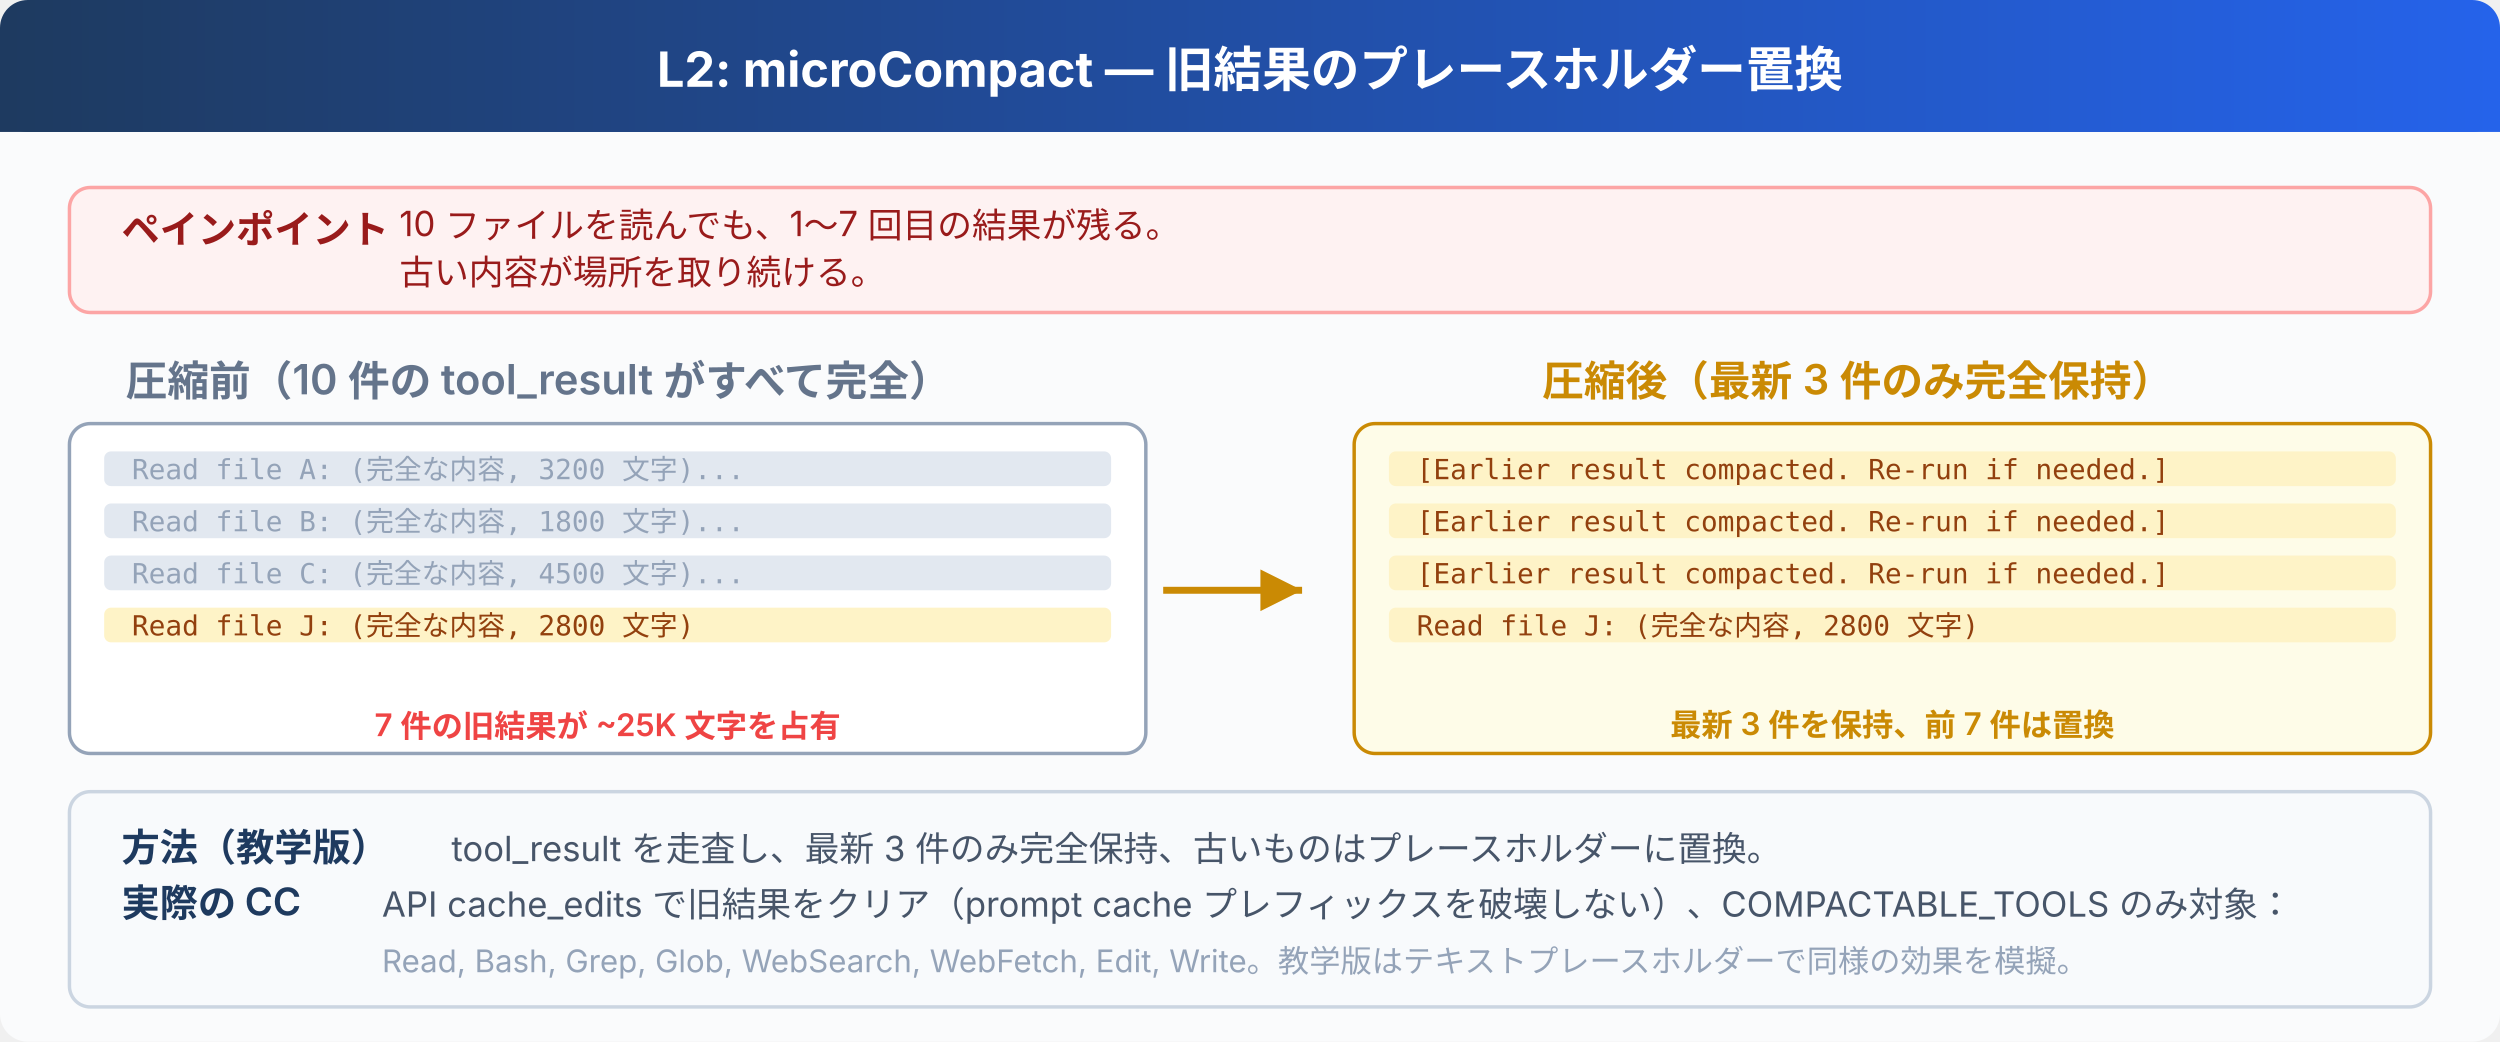
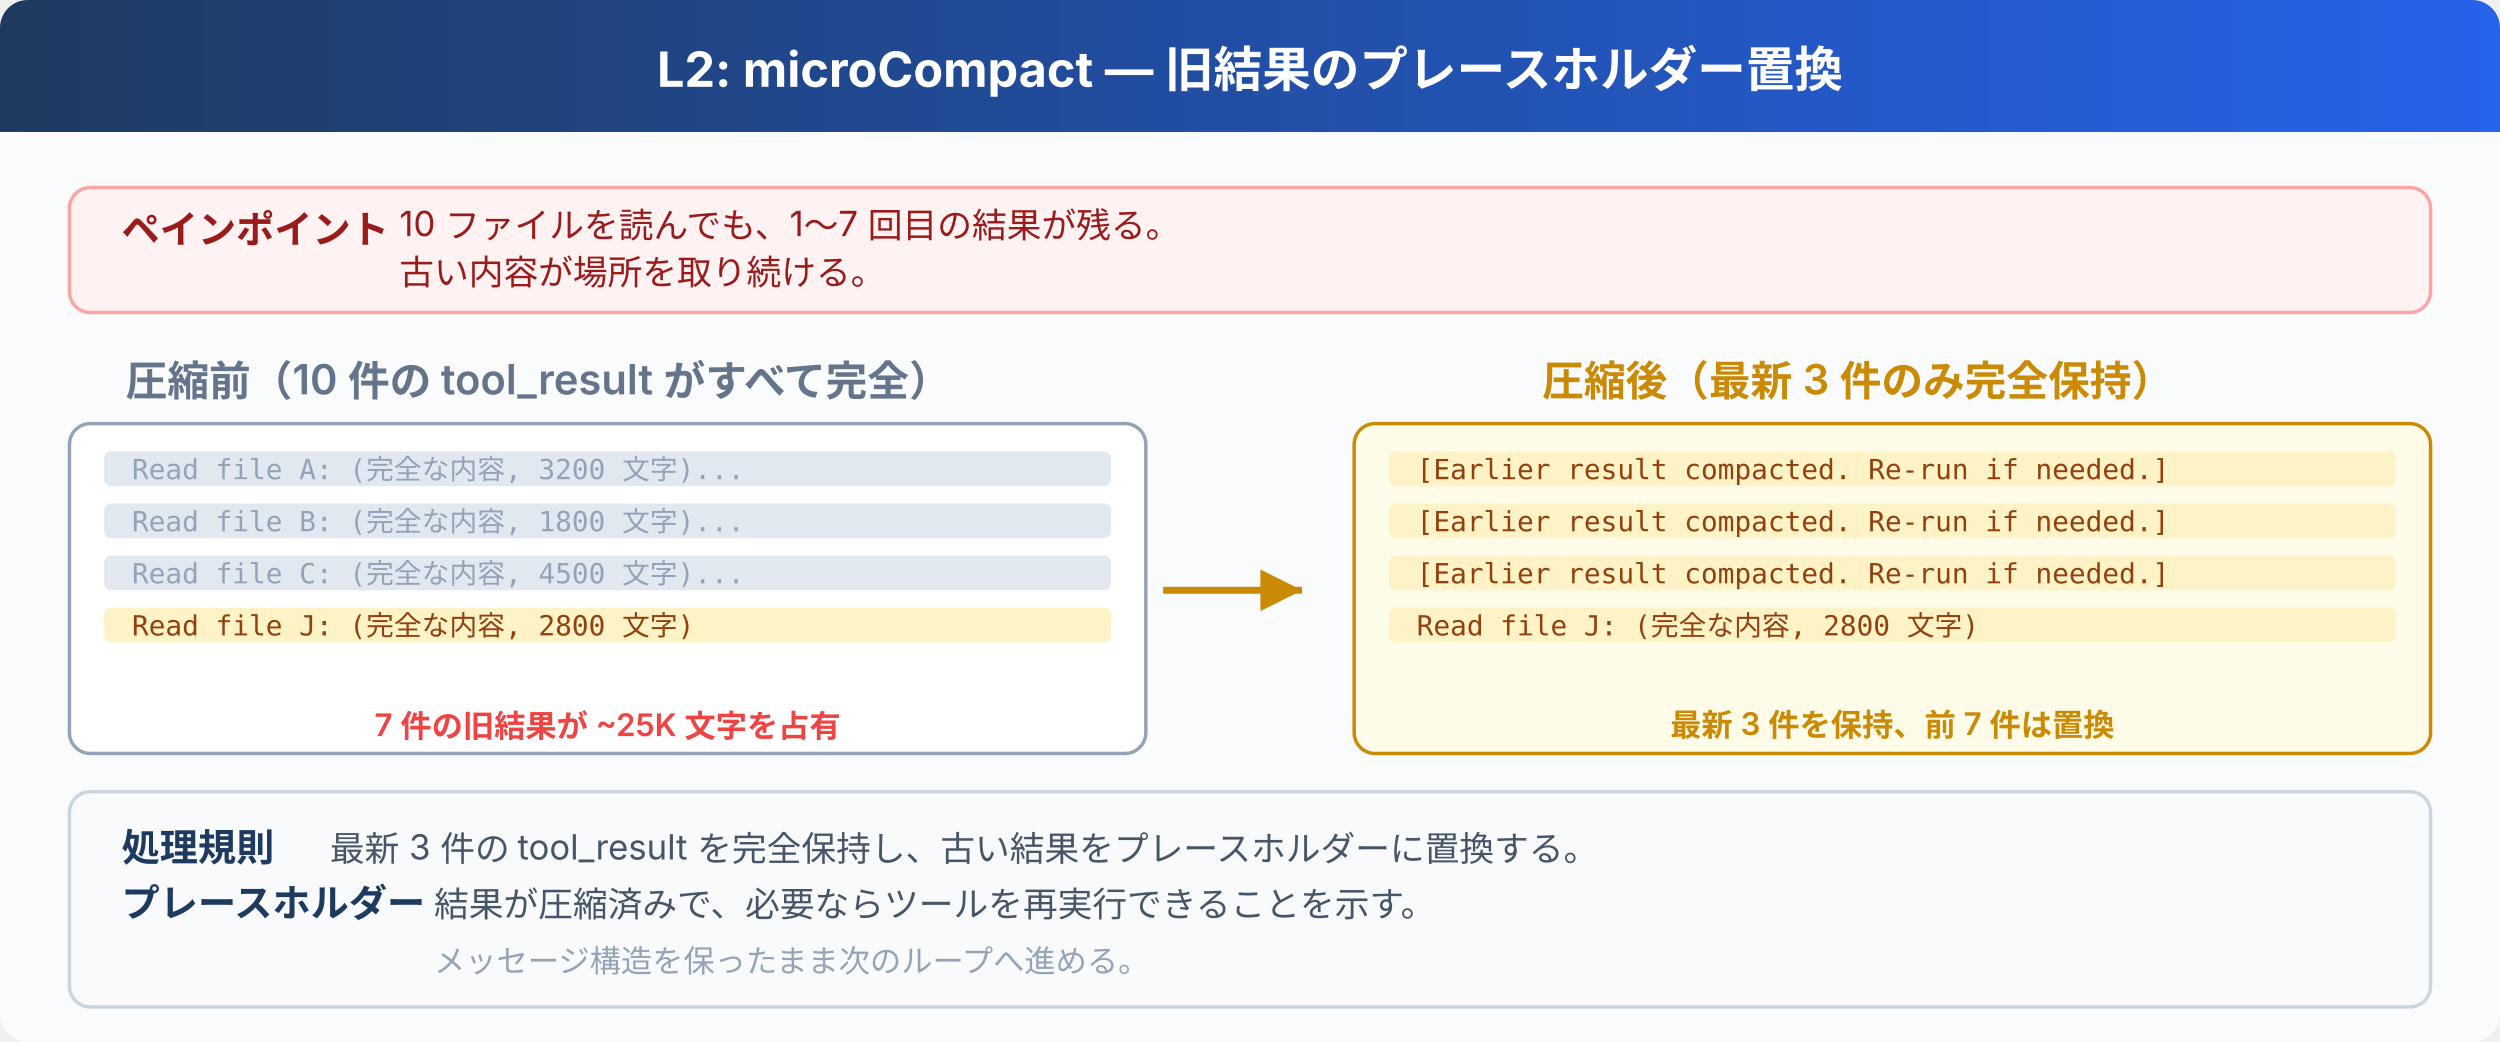
<svg xmlns="http://www.w3.org/2000/svg" viewBox="0 0 720 300" font-family="system-ui, -apple-system, sans-serif">
  <defs>
    <linearGradient id="header" x1="0" y1="0" x2="1" y2="0">
      <stop offset="0%" stop-color="#1e3a5f" />
      <stop offset="100%" stop-color="#2563eb" />
    </linearGradient>
    <marker id="arrow" viewBox="0 0 10 10" refX="10" refY="5" markerWidth="6" markerHeight="6" orient="auto-start-reverse">
      <path d="M 0 0 L 10 5 L 0 10 z" fill="#ca8a04" />
    </marker>
  </defs>
  <rect width="720" height="300" fill="#fafbfc" rx="8" />
  <rect x="0" y="0" width="720" height="38" fill="url(#header)" rx="8" />
  <rect x="0" y="30" width="720" height="8" fill="url(#header)" />
  <text x="360" y="25" fill="#fff" font-size="14" font-weight="700" text-anchor="middle">L2: microCompact — 旧結果のプレースホルダー置換</text>
  <rect x="20" y="54" width="680" height="36" rx="6" fill="#fef2f2" stroke="#fca5a5" stroke-width="1" />
  <text x="35" y="70" fill="#991b1b" font-size="11" font-weight="600">ペインポイント</text>
  <text x="115" y="68" fill="#991b1b" font-size="10">10 ファイルを読んでも、1〜7 回目の結果が残る。</text>
  <text x="115" y="82" fill="#991b1b" font-size="10">古い内容が場所を取り続ける。</text>
  <text x="155" y="114" fill="#64748b" font-size="12" font-weight="600" text-anchor="middle">圧縮前（10 件の tool_result がすべて完全）</text>
  <rect x="20" y="122" width="310" height="95" rx="6" fill="#fff" stroke="#94a3b8" stroke-width="1" />
  <rect x="30" y="130" width="290" height="10" rx="2" fill="#e2e8f0" />
  <text x="38" y="138" fill="#94a3b8" font-size="8" font-family="monospace">Read file A: (完全な内容, 3200 文字)...</text>
  <rect x="30" y="145" width="290" height="10" rx="2" fill="#e2e8f0" />
  <text x="38" y="153" fill="#94a3b8" font-size="8" font-family="monospace">Read file B: (完全な内容, 1800 文字)...</text>
  <rect x="30" y="160" width="290" height="10" rx="2" fill="#e2e8f0" />
  <text x="38" y="168" fill="#94a3b8" font-size="8" font-family="monospace">Read file C: (完全な内容, 4500 文字)...</text>
  <rect x="30" y="175" width="290" height="10" rx="2" fill="#fef3c7" />
  <text x="38" y="183" fill="#92400e" font-size="8" font-family="monospace">Read file J: (完全な内容, 2800 文字)</text>
  <text x="175" y="212" fill="#ef4444" font-size="9" font-weight="600" text-anchor="middle">7 件の旧結果が ~25K 文字を占有</text>
  <line x1="335" y1="170" x2="375" y2="170" stroke="#ca8a04" stroke-width="2" marker-end="url(#arrow)" />
  <text x="535" y="114" fill="#ca8a04" font-size="12" font-weight="600" text-anchor="middle">圧縮後（最新 3 件のみ完全保持）</text>
  <rect x="390" y="122" width="310" height="95" rx="6" fill="#fefce8" stroke="#ca8a04" stroke-width="1" />
  <rect x="400" y="130" width="290" height="10" rx="2" fill="#fef3c7" />
  <text x="408" y="138" fill="#92400e" font-size="8" font-family="monospace">[Earlier result compacted. Re-run if needed.]</text>
  <rect x="400" y="145" width="290" height="10" rx="2" fill="#fef3c7" />
  <text x="408" y="153" fill="#92400e" font-size="8" font-family="monospace">[Earlier result compacted. Re-run if needed.]</text>
  <rect x="400" y="160" width="290" height="10" rx="2" fill="#fef3c7" />
  <text x="408" y="168" fill="#92400e" font-size="8" font-family="monospace">[Earlier result compacted. Re-run if needed.]</text>
  <rect x="400" y="175" width="290" height="10" rx="2" fill="#fef3c7" />
  <text x="408" y="183" fill="#92400e" font-size="8" font-family="monospace">Read file J: (完全な内容, 2800 文字)</text>
  <text x="545" y="212" fill="#ca8a04" font-size="9" font-weight="600" text-anchor="middle">最新 3 件を保持、前 7 件は置換</text>
  <rect x="20" y="228" width="680" height="62" rx="6" fill="#f8fafc" stroke="#cbd5e1" stroke-width="1" />
-   <text x="35" y="248" fill="#1e3a5f" font-size="11" font-weight="600">方法（教学版）</text>
-   <text x="130" y="248" fill="#475569" font-size="10">tool_result を走査し、最新 3 件のみ完全保持、古いものはプレースホルダーに置換。</text>
-   <text x="35" y="264" fill="#1e3a5f" font-size="11" font-weight="600">実際の CC</text>
-   <text x="110" y="264" fill="#475569" font-size="10">API cache_edits で旧結果をクリア（prompt cache プレフィックスを破壊しない）、COMPACTABLE_TOOLS のみ対象：</text>
-   <text x="110" y="280" fill="#94a3b8" font-size="9">Read, Bash, Grep, Glob, WebSearch, WebFetch, Edit, Write。教学版はテキストプレースホルダーで同様の効果を模擬。</text>
+   <text x="35" y="248" fill="#1e3a5f" font-size="11" font-weight="600">処理規則</text>
+   <text x="95" y="248" fill="#475569" font-size="10">最新 3 件の tool_result を完全保持し、古い結果をプレースホルダーに置換する。</text>
+   <text x="35" y="264" fill="#1e3a5f" font-size="11" font-weight="600">プレースホルダー</text>
+   <text x="125" y="264" fill="#475569" font-size="10">結果が圧縮済みで、必要ならツールを再実行できることを示す。</text>
+   <text x="125" y="280" fill="#94a3b8" font-size="9">メッセージ構造を保ったまま次のループへ進める。</text>
</svg>
